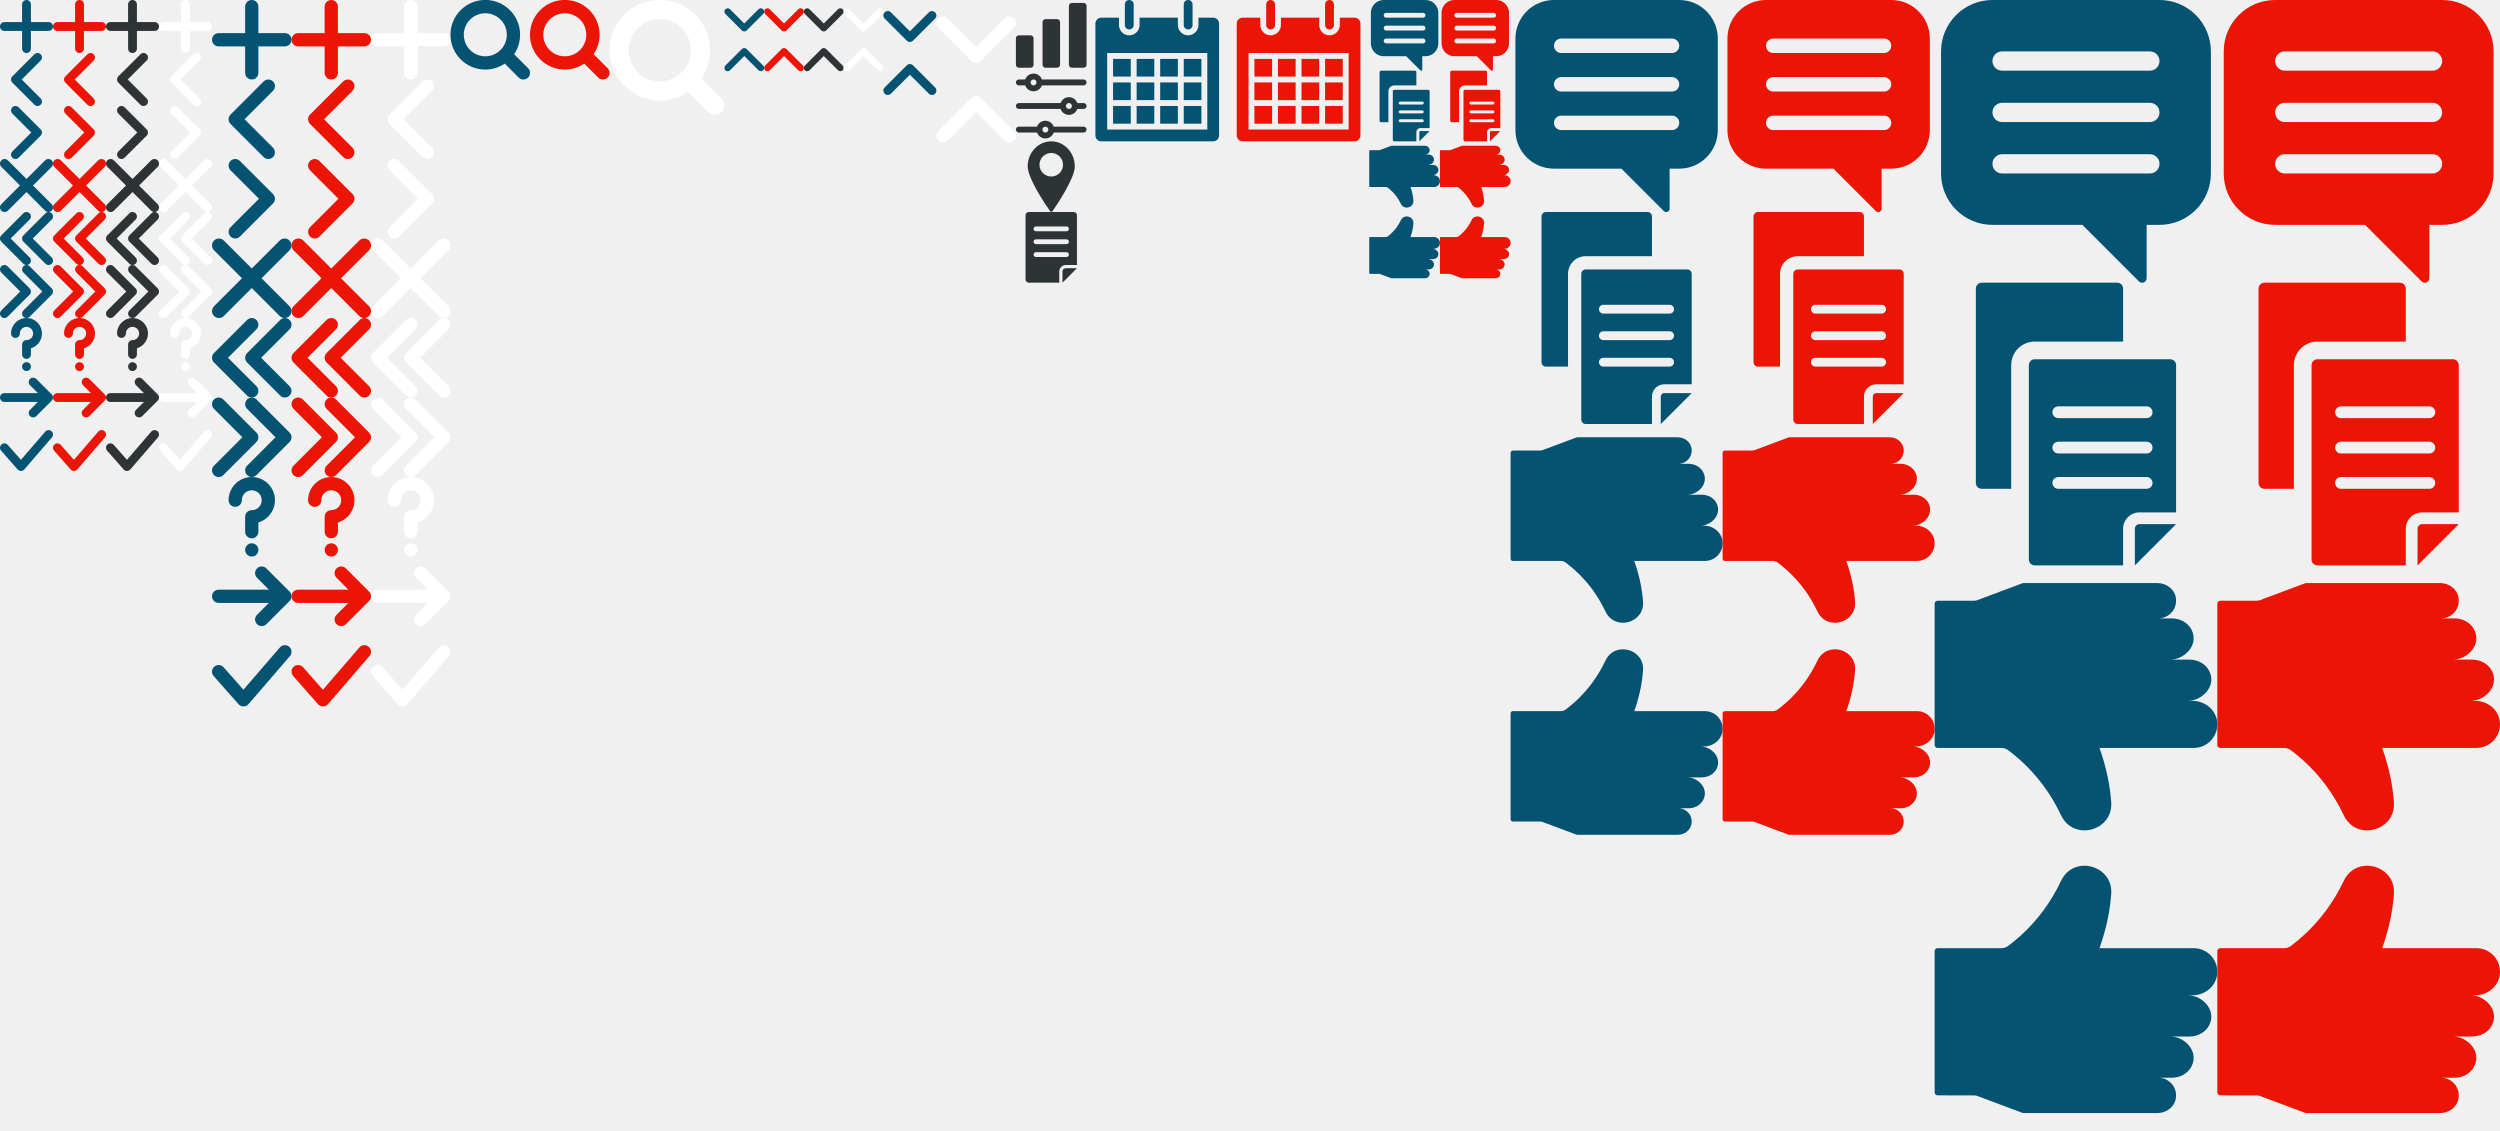
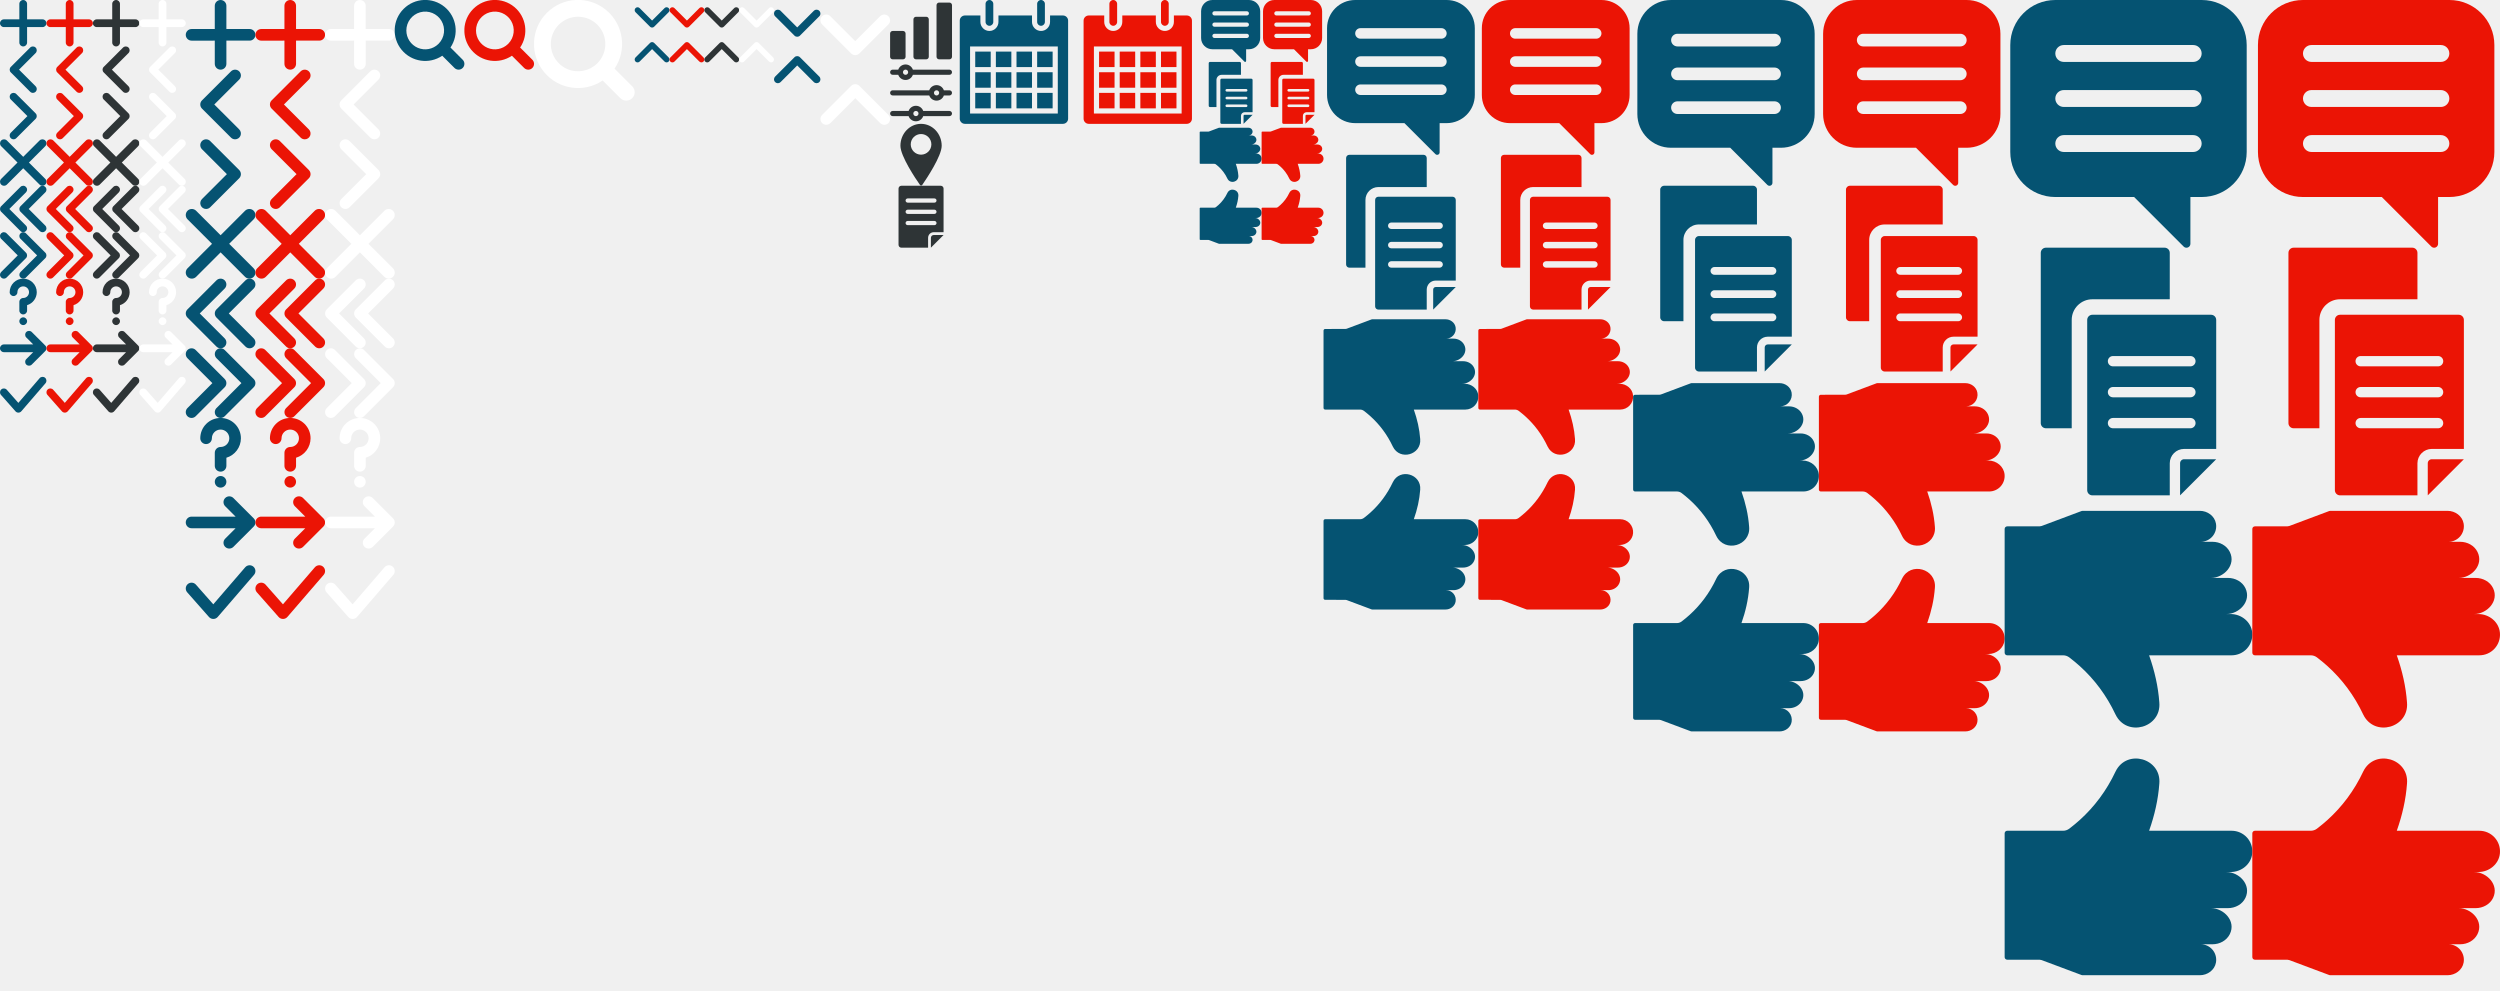
- <svg xmlns="http://www.w3.org/2000/svg" xmlns:xlink="http://www.w3.org/1999/xlink" viewBox="0 0 566 256" width="566" height="256">
+ <svg xmlns="http://www.w3.org/2000/svg" xmlns:xlink="http://www.w3.org/1999/xlink" viewBox="0 0 646 256" width="646" height="256">
  <style>
    .dark-blue { fill: #055372; }
    .dark-red { fill: #eb1405; }
    .dark-grey { fill: #2e3436; }
    .white { fill: white; }
  </style>
  <symbol id="common--add" viewBox="0 0 48 48">
    <path d="M44 19.996h-.001L27.995 20l-.003-16a4 4 0 0 0-4-3.999 4 4 0 0 0-4 4.001l.003 16-15.996.003a4 4 0 0 0 .001 8h.001L19.997 28 20 44A4 4 0 0 0 24 48h.001A4 4 0 0 0 28 43.999l-.003-16L44 27.996a4 4 0 0 0-.001-8z" />
  </symbol>
  <symbol id="common--arrow-left" viewBox="0 0 28 48">
    <path d="M24 48a3.989 3.989 0 01-2.828-1.172l-20-20a4 4 0 010-5.657l20-20a4 4 0 015.657 5.657L9.657 24 26.829 41.17A4 4 0 0124 48z" />
  </symbol>
  <symbol id="common--arrow-right" viewBox="0 0 28 48">
    <path d="M4 48a4 4 0 01-2.828-6.829L18.343 24 1.172 6.828a4 4 0 015.657-5.657l20 20a4 4 0 010 5.657l-20 20A3.989 3.989 0 014 48z" />
  </symbol>
  <symbol id="common--close" viewBox="0 0 46 46">
    <path d="M28.657 23L44.83 6.828a4 4 0 0 0-5.657-5.657L23 17.343 6.83 1.17a4 4 0 0 0-5.657 5.657L17.342 23 1.173 39.17a4 4 0 0 0 5.657 5.657L23 28.657l16.172 16.171a4 4 0 0 0 5.657-5.657z" />
  </symbol>
  <symbol id="common--double-arrow-left" viewBox="0 0 48 48">
    <path d="M23.992 47.996a3.99 3.99 0 01-2.828-1.171l-20-20c-1.552-1.552-1.552-4.106 0-5.657l20-20A3.998 3.998 0 0123.988 0c2.195 0 4 1.806 4 4 0 1.059-.42 2.075-1.167 2.825L9.649 23.996l17.172 17.172a4 4 0 011.172 2.828c0 2.194-1.806 4-4 4h-.001zm20.008 0a3.99 3.99 0 01-2.829-1.171l-20-20c-1.552-1.552-1.552-4.106 0-5.657l20-20A4 4 0 0143.995 0c2.195 0 4.001 1.806 4.001 4a4 4 0 01-1.168 2.825L29.656 23.996l17.172 17.172A4 4 0 0148 43.996c0 2.194-1.806 4-4 4z" />
  </symbol>
  <symbol id="common--double-arrow-right" viewBox="0 0 48 48">
    <path d="M4 47.996c-2.194 0-4-1.806-4-4a4 4 0 011.172-2.828l17.172-17.172L1.172 6.825A4 4 0 01.004 4c0-2.194 1.806-4 4.001-4a4 4 0 012.824 1.168l20 20c1.552 1.551 1.552 4.105 0 5.657l-20 20A3.99 3.99 0 014 47.996zm20.008 0h-.001c-2.194 0-4-1.806-4-4a4 4 0 011.172-2.828l17.172-17.172L21.179 6.825A4.004 4.004 0 0120.012 4c0-2.194 1.805-4 4-4 1.058 0 2.075.42 2.824 1.168l20 20c1.552 1.551 1.552 4.105 0 5.657l-20 20a3.99 3.99 0 01-2.828 1.171z" />
  </symbol>
  <symbol id="common--help" viewBox="0 0 28 48">
    <circle cx="14" cy="44" r="4" />
    <path d="M28 14a14 14 0 0 0-28 0 4 4 0 0 0 8 0 6 6 0 1 1 6 6 4 4 0 0 0-4 4v9a4 4 0 0 0 8 0v-5.59A14.02 14.02 0 0 0 28 14z" />
  </symbol>
  <symbol id="common--next" viewBox="0 0 48 36">
    <path d="M46.829 15.172l-14-14a4 4 0 0 0-5.658 5.656L34.343 14H4a4 4 0 0 0 0 8h30.343l-7.172 7.172a4 4 0 1 0 5.658 5.656l14-14a4 4 0 0 0 0-5.656z" />
  </symbol>
  <symbol id="common--selected" viewBox="0 0 48 37">
    <path d="M19 37a3.999 3.999 0 0 1-3-1.354l-15-17a4 4 0 0 1 6-5.293l11.965 13.56L40.97 1.389a4 4 0 0 1 6.06 5.223l-25 29A4 4 0 0 1 19.023 37z" />
  </symbol>
  <symbol id="group-common" viewBox="0 0 48 432">
    <use xlink:href="#common--add" width="48" height="48" />
    <use xlink:href="#common--arrow-left" width="48" height="48" y="48" />
    <use xlink:href="#common--arrow-right" width="48" height="48" y="96" />
    <use xlink:href="#common--close" width="48" height="48" y="144" />
    <use xlink:href="#common--double-arrow-left" width="48" height="48" y="192" />
    <use xlink:href="#common--double-arrow-right" width="48" height="48" y="240" />
    <use xlink:href="#common--help" width="48" height="48" y="288" />
    <use xlink:href="#common--next" width="48" height="48" y="336" />
    <use xlink:href="#common--selected" width="48" height="48" y="384" />
  </symbol>
  <symbol id="group-common--12" viewBox="0 0 48 108">
    <use xlink:href="#group-common" width="12" height="108" class="dark-blue" />
    <use xlink:href="#group-common" width="12" height="108" x="12" class="dark-red" />
    <use xlink:href="#group-common" width="12" height="108" x="24" class="dark-grey" />
    <use xlink:href="#group-common" width="12" height="108" x="36" class="white" />
  </symbol>
  <symbol id="group-common--18" viewBox="0 0 54 162">
    <use xlink:href="#group-common" width="18" height="162" class="dark-blue" />
    <use xlink:href="#group-common" width="18" height="162" x="18" class="dark-red" />
    <use xlink:href="#group-common" width="18" height="162" x="36" class="white" />
  </symbol>
  <symbol id="search--search" viewBox="0 0 48 48">
    <path d="M46.829 41.172L38.4 32.744a21.018 21.018 0 1 0-5.657 5.657l8.427 8.427a4 4 0 0 0 5.658-5.656zM8 21a13 13 0 1 1 22.325 9.046c-.05.045-.106.078-.154.126s-.08.104-.125.154A12.992 12.992 0 0 1 8 21z" />
  </symbol>
  <symbol id="group-search" viewBox="0 0 48 48">
    <use xlink:href="#search--search" width="48" height="48" />
  </symbol>
  <symbol id="group-search--18" viewBox="0 0 36 18">
    <use xlink:href="#group-search" width="18" height="18" class="dark-blue" />
    <use xlink:href="#group-search" width="18" height="18" x="18" class="dark-red" />
  </symbol>
  <symbol id="group-search--26" viewBox="0 0 26 26">
    <use xlink:href="#group-search" width="26" height="26" class="white" />
  </symbol>
  <symbol id="toggle--down" viewBox="0 0 48 28">
    <path d="M48 4a3.989 3.989 0 0 1-1.172 2.829l-20 20a4 4 0 0 1-5.657 0l-20-20a4 4 0 0 1 5.657-5.657L24 18.343 41.17 1.172A4 4 0 0 1 48 4z" />
  </symbol>
  <symbol id="toggle--up" viewBox="0 0 48 28">
    <path d="M0 24a3.989 3.989 0 0 1 1.171-2.828l20-20a4 4 0 0 1 5.658 0l20 20a4 4 0 1 1-5.658 5.657L24 9.657 6.829 26.829A4 4 0 0 1 0 24z" />
  </symbol>
  <symbol id="group-toggle" viewBox="0 0 48 96">
    <use xlink:href="#toggle--down" width="48" height="48" />
    <use xlink:href="#toggle--up" width="48" height="48" y="48" />
  </symbol>
  <symbol id="group-toggle--9" viewBox="0 0 36 18">
    <use xlink:href="#group-toggle" width="9" height="18" class="dark-blue" />
    <use xlink:href="#group-toggle" width="9" height="18" x="9" class="dark-red" />
    <use xlink:href="#group-toggle" width="9" height="18" x="18" class="dark-grey" />
    <use xlink:href="#group-toggle" width="9" height="18" x="27" class="white" />
  </symbol>
  <symbol id="group-toggle--12" viewBox="0 0 12 24">
    <use xlink:href="#group-toggle" width="12" height="24" class="dark-blue" />
  </symbol>
  <symbol id="group-toggle--18" viewBox="0 0 18 36">
    <use xlink:href="#group-toggle" width="18" height="36" class="white" />
  </symbol>
  <symbol id="content--infographic" viewBox="0 0 48 48">
    <path d="M10 24H2c-1.1 0-2 .9-2 2v18c0 1.1.9 2 2 2h8c1.1 0 2-.9 2-2V26c0-1.1-.9-2-2-2zM28 13h-7.9c-1.1 0-2 .9-2 2v29c0 1.1.9 2 2 2H28c1.1 0 2-.9 2-2V15c0-1.1-.9-2-2-2zM46 2h-8c-1.1 0-2 .9-2 2v40c0 1.1.9 2 2 2h8c1.1 0 2-.9 2-2V4c0-1.1-.9-2-2-2z" />
  </symbol>
  <symbol id="content--interactive" viewBox="0 0 48 44.064">
    <path d="M2 8.017h4.317a6.007 6.007 0 0011.334 0H46a2 2 0 000-4H17.651a6.006 6.006 0 00-11.334 0H2a2 2 0 000 4zM11.984 4a2.016 2.016 0 11-2.016 2.017A2.018 2.018 0 0111.984 4zM46 36.049H25.683a6.006 6.006 0 00-11.334 0H2a2 2 0 000 4h12.349a6.007 6.007 0 0011.334 0H46a2 2 0 000-4zm-25.984 4.015a2.016 2.016 0 112.016-2.015 2.018 2.018 0 01-2.016 2.015zM46 20.032h-4.317a6.007 6.007 0 00-11.334 0H2a2 2 0 000 4h28.349a6.006 6.006 0 0011.334 0H46a2 2 0 000-4zm-9.984 4.017a2.016 2.016 0 112.016-2.017 2.018 2.018 0 01-2.016 2.017z" />
  </symbol>
  <symbol id="content--map" viewBox="0 0 48 48">
    <path d="M24 0C15.2 0 8 7.6 8 17c0 8 11.8 25.6 15.2 30.4.4.6 1.3.6 1.7 0C28.2 42.6 40 25 40 17c0-9.4-7.2-17-16-17zm0 23.9c-4.4 0-8-3.6-8-8s3.6-8 8-8 8 3.6 8 8-3.6 8-8 8z" />
  </symbol>
  <symbol id="content--report" viewBox="0 0 32 44">
    <path d="M30 0H2a2.006 2.006 0 0 0-2 2v40a2.006 2.006 0 0 0 2 2h19v-7a3.999 3.999 0 0 1 4-4h7V2a2.006 2.006 0 0 0-2-2zm-4.5 28h-19a1.5 1.5 0 0 1 0-3h19a1.5 1.5 0 0 1 0 3zm0-8h-19a1.5 1.5 0 0 1 0-3h19a1.5 1.5 0 0 1 0 3zm0-8h-19a1.5 1.5 0 0 1 0-3h19a1.5 1.5 0 0 1 0 3z" />
    <path d="M23 37v7l9-9h-7a2.006 2.006 0 0 0-2 2z" />
  </symbol>
  <symbol id="group-content" viewBox="0 0 48 192">
    <use xlink:href="#content--infographic" width="48" height="48" />
    <use xlink:href="#content--interactive" width="48" height="48" y="48" />
    <use xlink:href="#content--map" width="48" height="48" y="96" />
    <use xlink:href="#content--report" width="48" height="48" y="144" />
  </symbol>
  <symbol id="group-content--16" viewBox="0 0 16 64">
    <use xlink:href="#group-content" width="16" height="64" class="dark-grey" />
  </symbol>
  <symbol id="datepicker--datepicker" viewBox="0 0 42 48">
    <path d="M40 6h-5v2.5c0 1.92-1.58 3.5-3.5 3.5S28 10.42 28 8.5V6H15v2.5c0 1.92-1.58 3.5-3.5 3.5S8 10.42 8 8.5V6H1.993C.9 6 0 6.9 0 7.993V46.007C0 47.1.9 48 1.993 48H40.007C41.1 48 42 47.1 42 46.007V7.993C42 6.9 41.1 6 40.007 6H40Zm-2 38H4V18h34v26Z" />
    <path d="M11.498 10h.004C12.324 10 13 9.324 13 8.502V1.5c0-.823-.677-1.5-1.5-1.5S10 .677 10 1.5v7.002c0 .822.676 1.498 1.498 1.498Zm20 0h.004C32.324 10 33 9.324 33 8.502V1.5c0-.823-.677-1.5-1.5-1.5S30 .677 30 1.5v7.002c0 .822.676 1.498 1.498 1.498Z" />
    <path d="M6 20h6v6H6zM14 20h6v6h-6zM22 20h6v6h-6zM30 20h6v6h-6zM6 28h6v6H6zM14 28h6v6h-6zM22 28h6v6h-6zM30 28h6v6h-6zM6 36h6v6H6zM14 36h6v6h-6zM22 36h6v6h-6zM30 36h6v6h-6z" />
  </symbol>
  <symbol id="group-datepicker" viewBox="0 0 48 48">
    <use xlink:href="#datepicker--datepicker" width="48" height="48" />
  </symbol>
  <symbol id="group-datepicker--32" viewBox="0 0 64 32">
    <use xlink:href="#group-datepicker" width="32" height="32" class="dark-blue" />
    <use xlink:href="#group-datepicker" width="32" height="32" x="32" class="dark-red" />
  </symbol>
  <symbol id="chat--chat" viewBox="0 0 42 44">
    <path d="M34 0H8a8 8 0 0 0-8 8v19a8 8 0 0 0 8 8h14l8.805 8.805A.7.7 0 0 0 32 43.31V35h2a8 8 0 0 0 8-8V8a8 8 0 0 0-8-8Zm-1.5 27h-23a1.5 1.5 0 0 1 0-3h23a1.5 1.5 0 0 1 0 3Zm0-8h-23a1.5 1.5 0 0 1 0-3h23a1.5 1.5 0 0 1 0 3Zm0-8h-23a1.5 1.5 0 0 1 0-3h23a1.5 1.5 0 0 1 0 3Z" />
  </symbol>
  <symbol id="chat--copy" viewBox="0 0 34 48">
    <path d="M27.78 41a.781.781 0 0 0-.78.78V48l7-7h-6.22zM25 10V1a1.003 1.003 0 0 0-1-1H1a1.003 1.003 0 0 0-1 1v33a1.003 1.003 0 0 0 1 1h5V14a3.999 3.999 0 0 1 4-4z" />
    <path d="M33 13H10a1.003 1.003 0 0 0-1 1v33a1.003 1.003 0 0 0 1 1h15v-6.22A2.787 2.787 0 0 1 27.78 39H34V14a1.003 1.003 0 0 0-1-1zm-4 22H14a1 1 0 0 1 0-2h15a1 1 0 0 1 0 2zm0-6H14a1 1 0 0 1 0-2h15a1 1 0 0 1 0 2zm0-6H14a1 1 0 0 1 0-2h15a1 1 0 0 1 0 2z" />
  </symbol>
  <symbol id="chat--thumbs-down" viewBox="0 0 48 41.996">
    <path d="M43 20h.798c2.109 0 4.007 1.54 4.187 3.642a4.002 4.002 0 0 1-3.986 4.355H27.996c1.058 2.99 1.763 6.06 1.982 9.141.428 4.895-6.306 6.81-8.485 2.34-1.743-3.698-4.078-6.815-6.929-9.39a33.408 33.408 0 0 0-2.024-1.676c-.35-.27-.781-.415-1.223-.415H.5a.5.5 0 0 1-.5-.5V3.507a.5.5 0 0 1 .5-.5l6.321-.01.35-.064L14.914.032 15.091 0h22.744c1.48 0 2.86.995 3.115 2.453A3.008 3.008 0 0 1 38 6h2.295c1.383 0 2.72.715 3.338 1.952C44.918 10.52 42.431 13 40 13h3.28c1.405 0 2.775.722 3.382 1.989C47.883 17.539 45.417 20 43 20Z" />
  </symbol>
  <symbol id="chat--thumbs-up" viewBox="0 0 48 41.996">
    <path d="M43 21.996h.798c2.109 0 4.007-1.54 4.187-3.641a4.002 4.002 0 0 0-3.986-4.356H27.996c1.058-2.99 1.763-6.06 1.982-9.141.428-4.895-6.306-6.81-8.485-2.34-1.743 3.698-4.078 6.815-6.929 9.39a33.408 33.408 0 0 1-2.024 1.676c-.35.27-.781.415-1.223.415H.5a.5.5 0 0 0-.5.5v23.99a.5.5 0 0 0 .5.5l6.321.01.35.064 7.744 2.901.176.032h22.744c1.48 0 2.86-.995 3.115-2.452A3.008 3.008 0 0 0 38 35.996h2.295c1.383 0 2.72-.715 3.338-1.952 1.284-2.567-1.203-5.048-3.634-5.048h3.28c1.405 0 2.775-.722 3.382-1.989 1.221-2.55-1.245-5.01-3.662-5.01Z" />
  </symbol>
  <symbol id="group-chat" viewBox="0 0 48 192">
    <use xlink:href="#chat--chat" width="48" height="48" />
    <use xlink:href="#chat--copy" width="48" height="48" y="48" />
    <use xlink:href="#chat--thumbs-down" width="48" height="48" y="96" />
    <use xlink:href="#chat--thumbs-up" width="48" height="48" y="144" />
  </symbol>
  <symbol id="group-chat--16" viewBox="0 0 32 64">
    <use xlink:href="#group-chat" width="16" height="64" class="dark-blue" />
    <use xlink:href="#group-chat" width="16" height="64" x="16" class="dark-red" />
  </symbol>
+   <symbol id="group-chat--40" viewBox="0 0 80 160">
+     <use xlink:href="#group-chat" width="40" height="160" class="dark-blue" />
+     <use xlink:href="#group-chat" width="40" height="160" x="40" class="dark-red" />
+   </symbol>
  <symbol id="group-chat--48" viewBox="0 0 96 192">
    <use xlink:href="#group-chat" width="48" height="192" class="dark-blue" />
    <use xlink:href="#group-chat" width="48" height="192" x="48" class="dark-red" />
  </symbol>
  <symbol id="group-chat--64" viewBox="0 0 128 256">
    <use xlink:href="#group-chat" width="64" height="256" class="dark-blue" />
    <use xlink:href="#group-chat" width="64" height="256" x="64" class="dark-red" />
  </symbol>
  <use xlink:href="#group-common--12" width="48" height="108" />
  <use xlink:href="#group-common--18" width="54" height="162" x="48" />
  <use xlink:href="#group-search--18" width="36" height="18" x="102" />
  <use xlink:href="#group-search--26" width="26" height="26" x="138" />
  <use xlink:href="#group-toggle--9" width="36" height="18" x="164" />
  <use xlink:href="#group-toggle--12" width="12" height="24" x="200" />
  <use xlink:href="#group-toggle--18" width="18" height="36" x="212" />
  <use xlink:href="#group-content--16" width="16" height="64" x="230" />
  <use xlink:href="#group-datepicker--32" width="64" height="32" x="246" />
  <use xlink:href="#group-chat--16" width="32" height="64" x="310" />
-   <use xlink:href="#group-chat--48" width="96" height="192" x="342" />
-   <use xlink:href="#group-chat--64" width="128" height="256" x="438" />
+   <use xlink:href="#group-chat--40" width="80" height="160" x="342" />
+   <use xlink:href="#group-chat--48" width="96" height="192" x="422" />
+   <use xlink:href="#group-chat--64" width="128" height="256" x="518" />
</svg>
